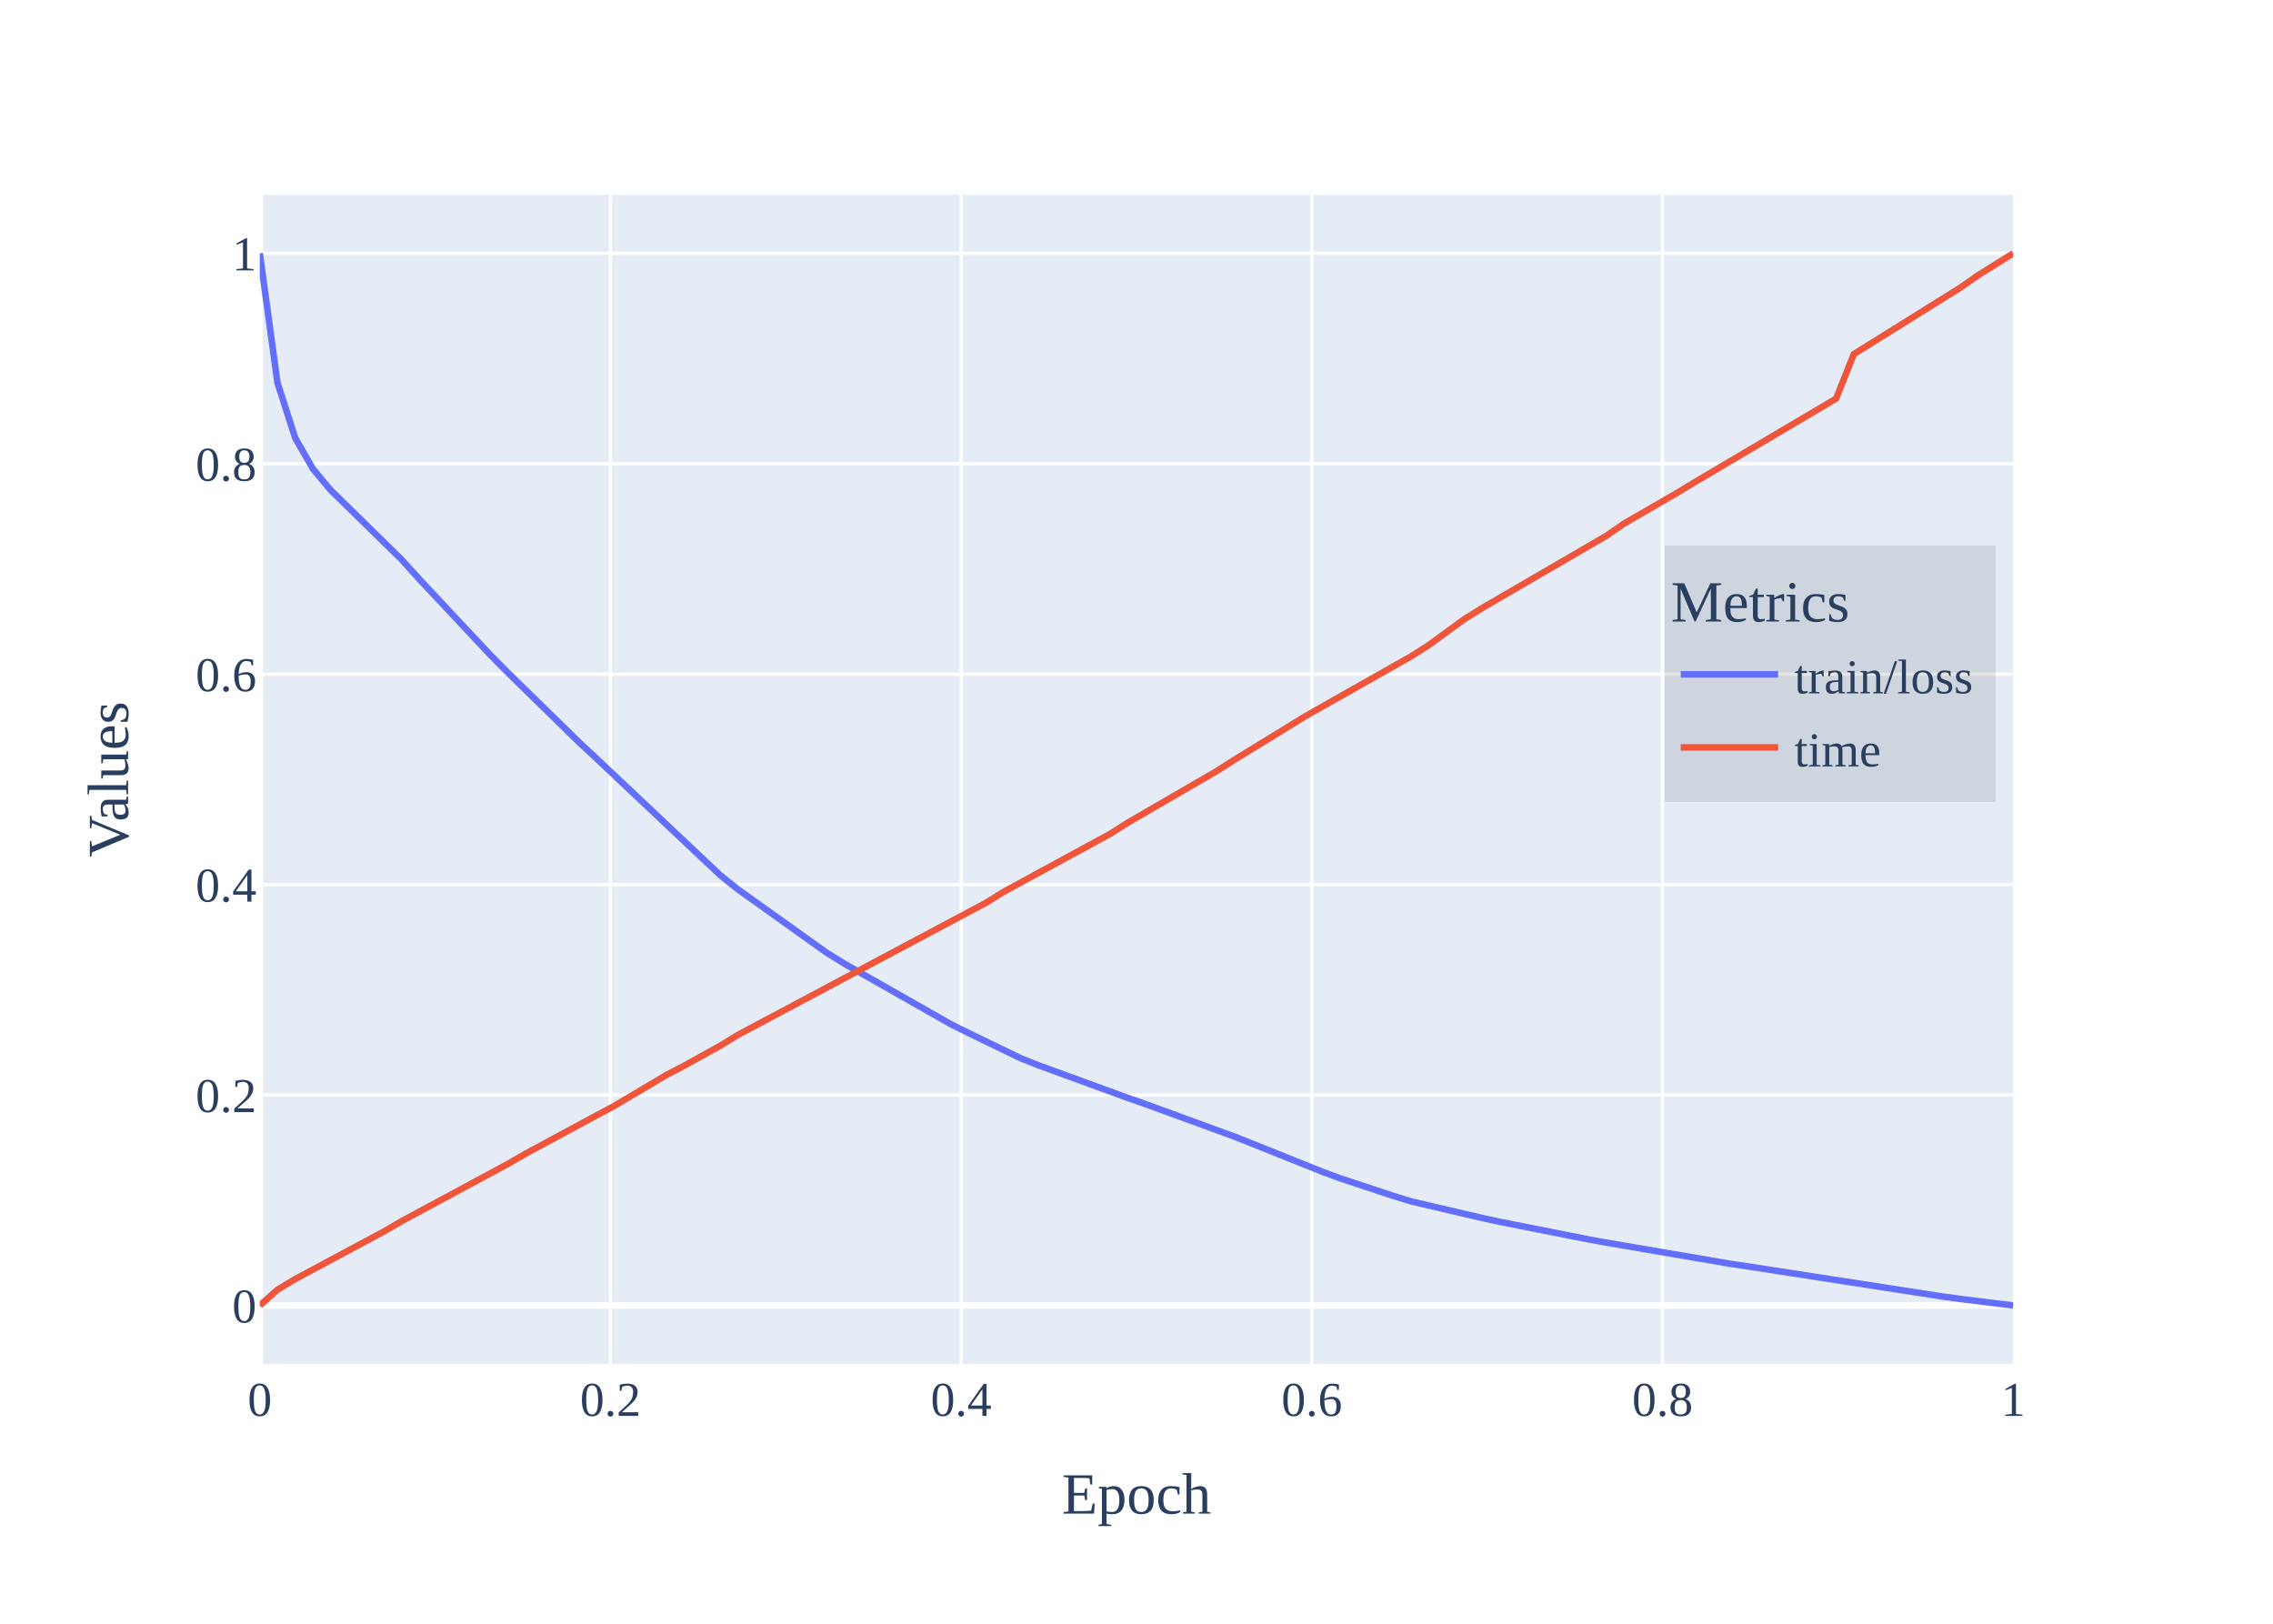
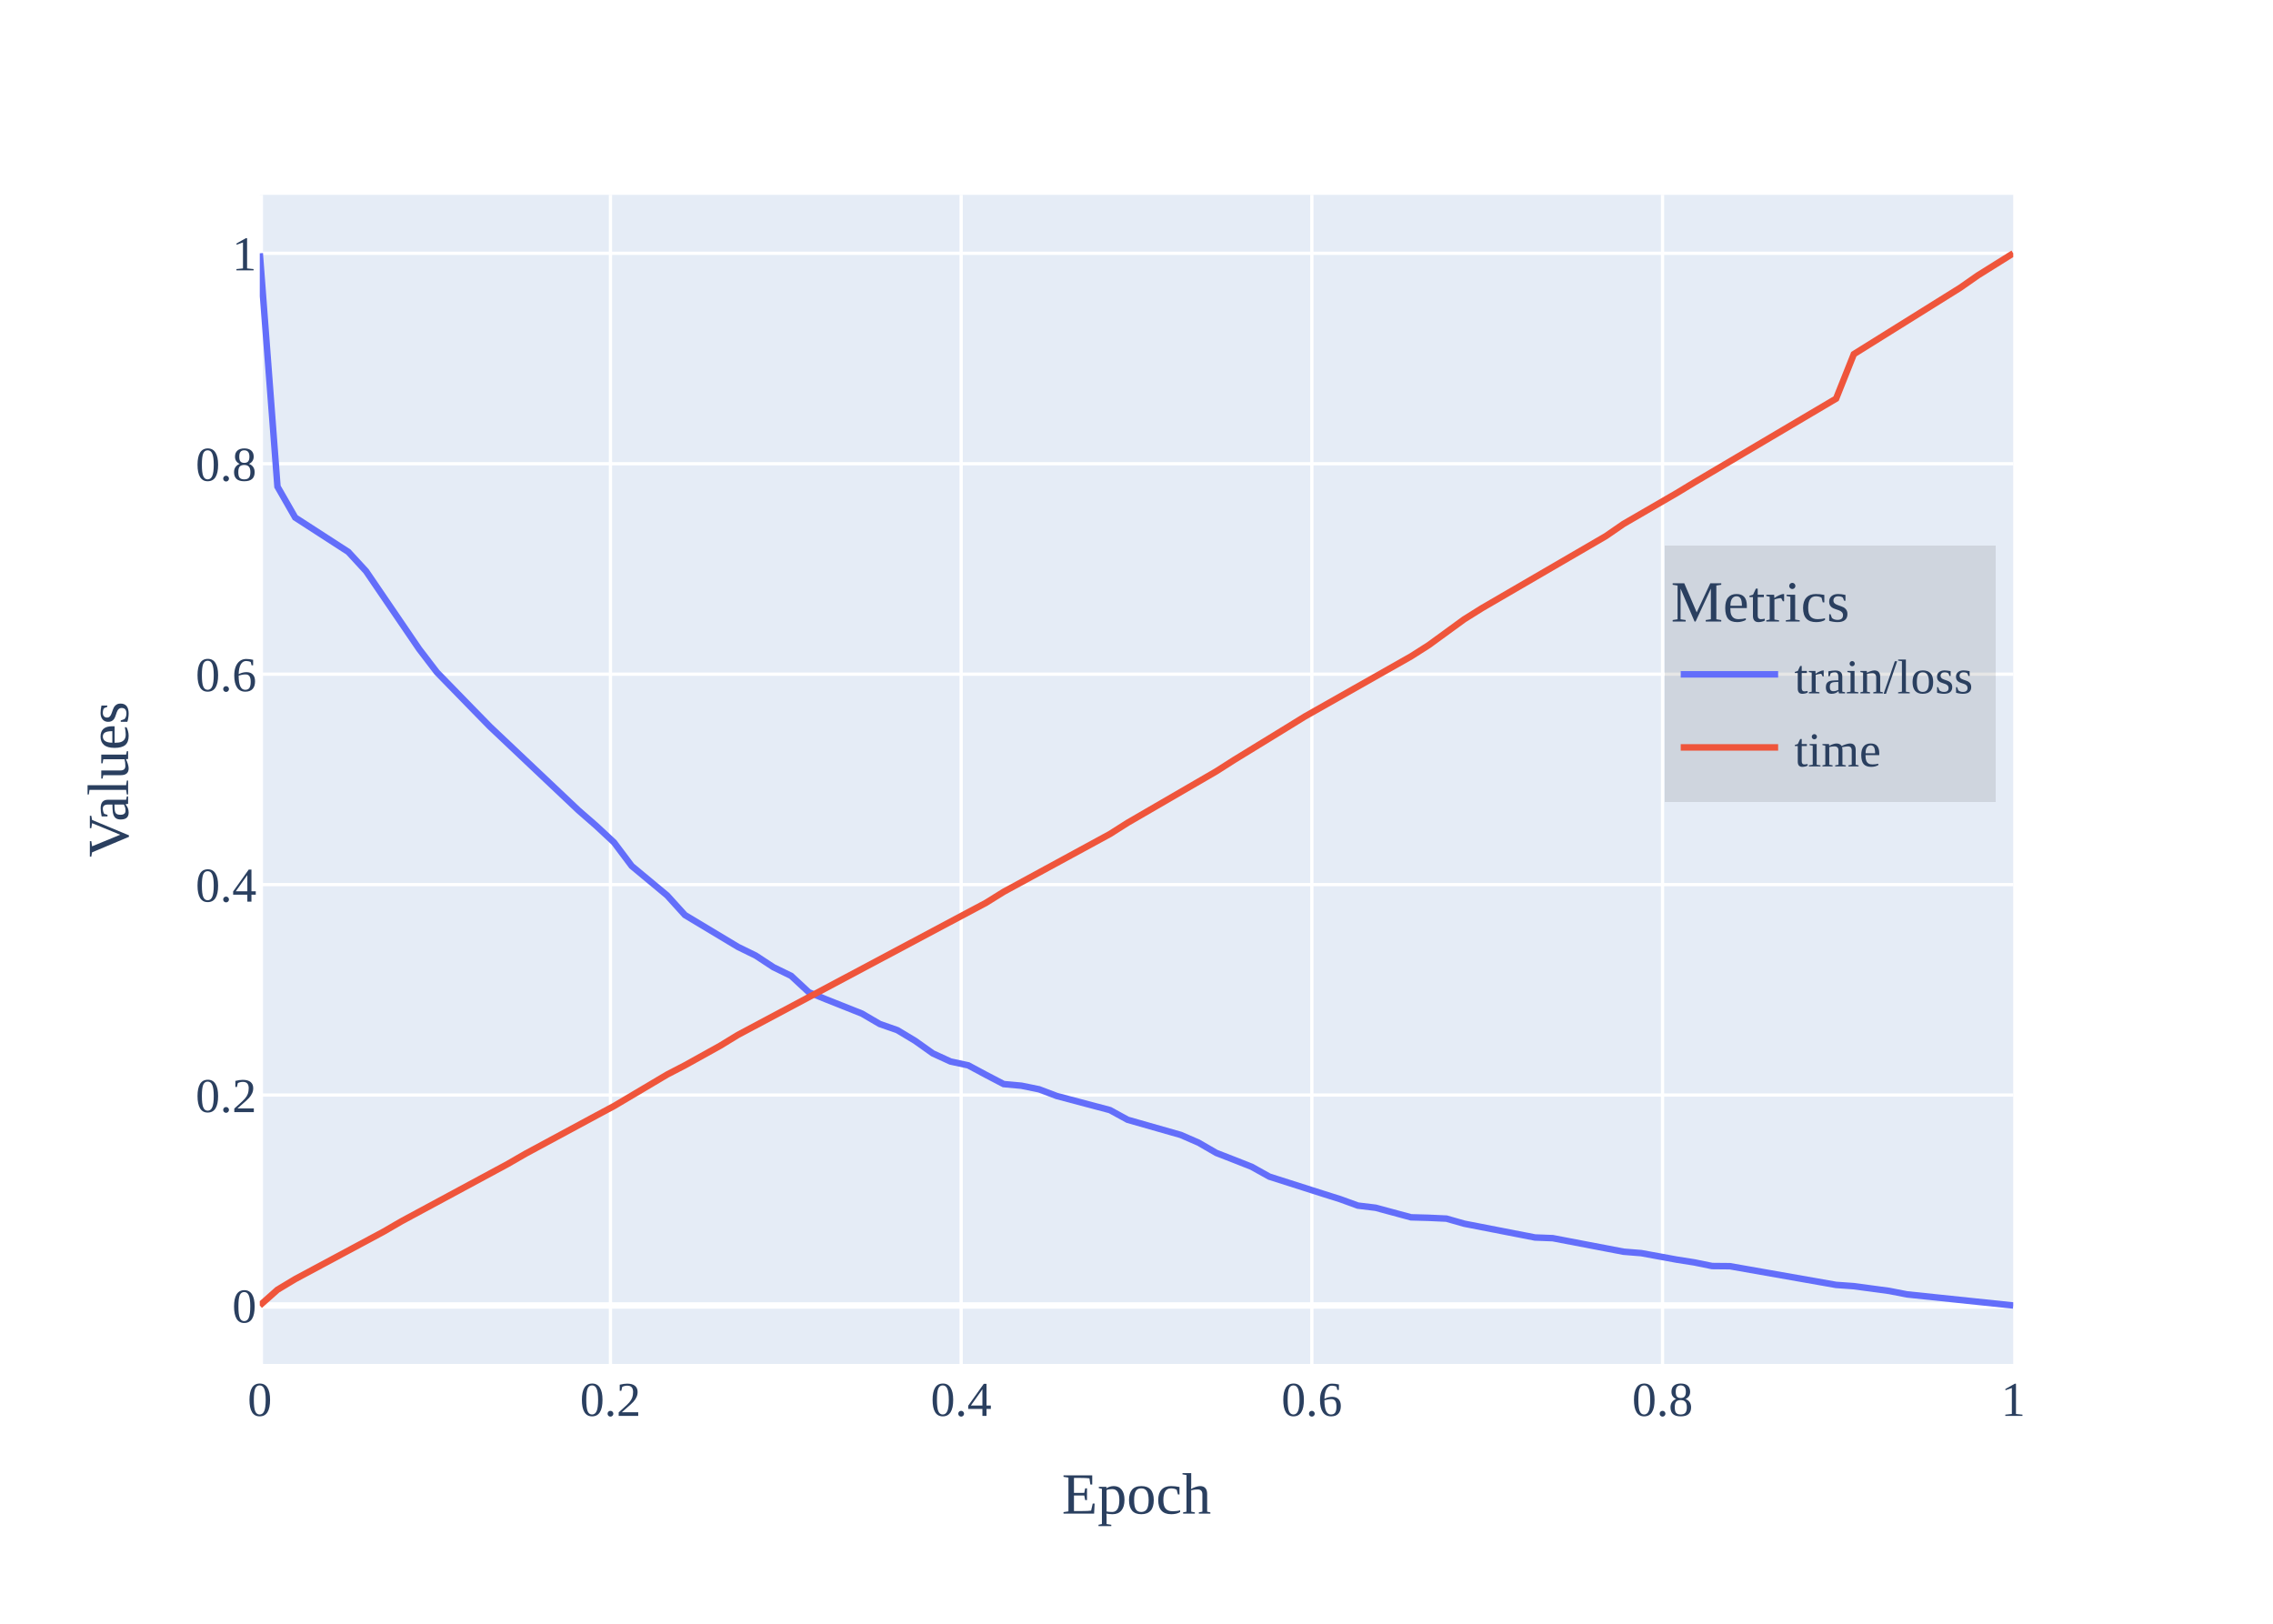
<svg xmlns="http://www.w3.org/2000/svg" class="main-svg" width="700" height="500" style="" viewBox="0 0 700 500">
  <rect x="0" y="0" width="700" height="500" style="fill: rgb(255, 255, 255); fill-opacity: 1;" />
-   <defs id="defs-2d5f13">
+   <defs id="defs-333d49">
    <g class="clips">
-       <clipPath id="clip2d5f13xyplot" class="plotclip">
+       <clipPath id="clip333d49xyplot" class="plotclip">
        <rect width="540" height="360" />
      </clipPath>
-       <clipPath class="axesclip" id="clip2d5f13x">
+       <clipPath class="axesclip" id="clip333d49x">
        <rect x="80" y="0" width="540" height="500" />
      </clipPath>
-       <clipPath class="axesclip" id="clip2d5f13y">
+       <clipPath class="axesclip" id="clip333d49y">
        <rect x="0" y="60" width="700" height="360" />
      </clipPath>
-       <clipPath class="axesclip" id="clip2d5f13xy">
+       <clipPath class="axesclip" id="clip333d49xy">
        <rect x="80" y="60" width="540" height="360" />
      </clipPath>
    </g>
    <g class="gradients" />
    <g class="patterns" />
  </defs>
  <g class="bglayer">
    <rect class="bg" x="80" y="60" width="540" height="360" style="fill: rgb(229, 236, 246); fill-opacity: 1; stroke-width: 0;" />
  </g>
  <g class="layer-below">
    <g class="imagelayer" />
    <g class="shapelayer" />
  </g>
  <g class="cartesianlayer">
    <g class="subplot xy">
      <g class="layer-subplot">
        <g class="shapelayer" />
        <g class="imagelayer" />
      </g>
      <g class="minor-gridlayer">
        <g class="x" />
        <g class="y" />
      </g>
      <g class="gridlayer">
        <g class="x">
          <path class="xgrid crisp" transform="translate(188,0)" d="M0,60v360" style="stroke: rgb(255, 255, 255); stroke-opacity: 1; stroke-width: 1px;" />
          <path class="xgrid crisp" transform="translate(296,0)" d="M0,60v360" style="stroke: rgb(255, 255, 255); stroke-opacity: 1; stroke-width: 1px;" />
          <path class="xgrid crisp" transform="translate(404,0)" d="M0,60v360" style="stroke: rgb(255, 255, 255); stroke-opacity: 1; stroke-width: 1px;" />
          <path class="xgrid crisp" transform="translate(512,0)" d="M0,60v360" style="stroke: rgb(255, 255, 255); stroke-opacity: 1; stroke-width: 1px;" />
        </g>
        <g class="y">
          <path class="ygrid crisp" transform="translate(0,337.2)" d="M80,0h540" style="stroke: rgb(255, 255, 255); stroke-opacity: 1; stroke-width: 1px;" />
          <path class="ygrid crisp" transform="translate(0,272.4)" d="M80,0h540" style="stroke: rgb(255, 255, 255); stroke-opacity: 1; stroke-width: 1px;" />
          <path class="ygrid crisp" transform="translate(0,207.6)" d="M80,0h540" style="stroke: rgb(255, 255, 255); stroke-opacity: 1; stroke-width: 1px;" />
          <path class="ygrid crisp" transform="translate(0,142.8)" d="M80,0h540" style="stroke: rgb(255, 255, 255); stroke-opacity: 1; stroke-width: 1px;" />
          <path class="ygrid crisp" transform="translate(0,78)" d="M80,0h540" style="stroke: rgb(255, 255, 255); stroke-opacity: 1; stroke-width: 1px;" />
        </g>
      </g>
      <g class="zerolinelayer">
        <path class="xzl zl crisp" transform="translate(80,0)" d="M0,60v360" style="stroke: rgb(255, 255, 255); stroke-opacity: 1; stroke-width: 2px;" />
        <path class="yzl zl crisp" transform="translate(0,402)" d="M80,0h540" style="stroke: rgb(255, 255, 255); stroke-opacity: 1; stroke-width: 2px;" />
      </g>
      <g class="layer-between">
        <g class="shapelayer" />
        <g class="imagelayer" />
      </g>
      <path class="xlines-below" />
      <path class="ylines-below" />
      <g class="overlines-below" />
      <g class="xaxislayer-below" />
      <g class="yaxislayer-below" />
      <g class="overaxes-below" />
      <g class="overplot">
-         <g class="xy" transform="translate(80,60)" clip-path="url(#clip2d5f13xyplot)">
+         <g class="xy" transform="translate(80,60)" clip-path="url(#clip333d49xyplot)">
          <g class="scatterlayer mlayer">
-             <g class="trace scatter trace21978a" style="stroke-miterlimit: 2; opacity: 1;">
+             <g class="trace scatter trace882e53" style="stroke-miterlimit: 2; opacity: 1;">
              <g class="fills" />
              <g class="errorbars" />
              <g class="lines">
-                 <path class="js-line" d="M0,18L5.45,57.87L10.91,74.85L16.36,84.37L21.82,90.9L43.64,112.27L49.09,118.3L70.91,141.58L76.36,147.09L98.18,168.42L103.64,173.51L141.82,209.51L147.27,213.88L174.55,233.35L180,236.72L212.73,255.33L218.18,258.05L234.55,265.97L240,268.11L267.27,278.06L272.73,279.97L300,289.93L305.45,292.09L327.27,300.83L332.73,302.84L349.09,308.25L354.55,309.94L376.36,315.04L381.82,316.22L409.09,321.63L414.55,322.62L452.73,329.14L458.18,329.95L518.18,339.23L523.64,339.97L540,342" style="vector-effect: none; fill: none; stroke: rgb(99, 110, 250); stroke-opacity: 1; stroke-width: 2px; opacity: 1;" />
+                 <path class="js-line" d="M0,18L5.45,89.84L10.91,99.37L27.27,109.95L32.73,115.88L49.09,139.87L54.55,147.01L65.45,158.2L70.91,163.78L98.18,189.56L103.64,194.32L109.09,199.4L114.55,206.67L125.45,215.73L130.91,221.75L147.27,231.58L152.73,234.25L158.18,237.83L163.64,240.49L169.09,245.55L174.55,247.79L185.45,252.12L190.91,255.31L196.36,257.22L201.82,260.5L207.27,264.37L212.73,266.87L218.18,268.05L223.64,270.98L229.09,273.82L234.55,274.32L240,275.43L245.45,277.49L261.82,281.83L267.27,284.81L283.64,289.48L289.09,291.85L294.55,295.01L300,297.13L305.45,299.28L310.91,302.32L327.27,307.54L332.73,309.26L338.18,311.24L343.64,311.9L354.55,314.85L360,315L365.45,315.25L370.91,316.81L392.73,321.06L398.18,321.27L420,325.44L425.45,325.88L436.36,327.88L441.82,328.74L447.27,329.85L452.73,329.9L485.45,335.66L490.91,336.05L501.82,337.52L507.27,338.58L540,342" style="vector-effect: none; fill: none; stroke: rgb(99, 110, 250); stroke-opacity: 1; stroke-width: 2px; opacity: 1;" />
              </g>
              <g class="points" />
              <g class="text" />
            </g>
-             <g class="trace scatter trace9db95f" style="stroke-miterlimit: 2; opacity: 1;">
+             <g class="trace scatter traceb58f01" style="stroke-miterlimit: 2; opacity: 1;">
              <g class="fills" />
              <g class="errorbars" />
              <g class="lines">
                <path class="js-line" d="M0,342L5.45,337.15L10.91,333.87L38.18,319.24L43.64,316.07L76.36,298.43L81.82,295.28L103.64,283.51L109.09,280.59L125.45,270.89L130.91,268.06L141.82,262L147.27,258.67L223.64,218.01L229.09,214.62L261.82,196.82L267.27,193.36L294.55,177.53L300,174.05L316.36,164.02L321.82,160.65L354.55,142.12L360,138.65L370.91,130.7L376.36,127.29L414.55,105.08L420,101.32L436.36,91.84L441.82,88.53L485.45,62.75L490.91,49.05L523.64,28.63L529.09,24.82L540,18" style="vector-effect: none; fill: none; stroke: rgb(239, 85, 59); stroke-opacity: 1; stroke-width: 2px; opacity: 1;" />
              </g>
              <g class="points" />
              <g class="text" />
            </g>
          </g>
        </g>
      </g>
      <path class="xlines-above crisp" d="M0,0" style="fill: none;" />
      <path class="ylines-above crisp" d="M0,0" style="fill: none;" />
      <g class="overlines-above" />
      <g class="xaxislayer-above">
        <g class="xtick">
          <text text-anchor="middle" x="0" y="436" transform="translate(80,0)" style="font-family: 'Times New Roman'; font-size: 15px; fill: rgb(42, 63, 95); fill-opacity: 1; white-space: pre; opacity: 1;">0</text>
        </g>
        <g class="xtick">
          <text text-anchor="middle" x="0" y="436" style="font-family: 'Times New Roman'; font-size: 15px; fill: rgb(42, 63, 95); fill-opacity: 1; white-space: pre; opacity: 1;" transform="translate(188,0)">0.2</text>
        </g>
        <g class="xtick">
          <text text-anchor="middle" x="0" y="436" style="font-family: 'Times New Roman'; font-size: 15px; fill: rgb(42, 63, 95); fill-opacity: 1; white-space: pre; opacity: 1;" transform="translate(296,0)">0.4</text>
        </g>
        <g class="xtick">
          <text text-anchor="middle" x="0" y="436" style="font-family: 'Times New Roman'; font-size: 15px; fill: rgb(42, 63, 95); fill-opacity: 1; white-space: pre; opacity: 1;" transform="translate(404,0)">0.6</text>
        </g>
        <g class="xtick">
          <text text-anchor="middle" x="0" y="436" style="font-family: 'Times New Roman'; font-size: 15px; fill: rgb(42, 63, 95); fill-opacity: 1; white-space: pre; opacity: 1;" transform="translate(512,0)">0.8</text>
        </g>
        <g class="xtick">
          <text text-anchor="middle" x="0" y="436" style="font-family: 'Times New Roman'; font-size: 15px; fill: rgb(42, 63, 95); fill-opacity: 1; white-space: pre; opacity: 1;" transform="translate(620,0)">1</text>
        </g>
      </g>
      <g class="yaxislayer-above">
        <g class="ytick">
          <text text-anchor="end" x="79" y="5.25" transform="translate(0,402)" style="font-family: 'Times New Roman'; font-size: 15px; fill: rgb(42, 63, 95); fill-opacity: 1; white-space: pre; opacity: 1;">0</text>
        </g>
        <g class="ytick">
          <text text-anchor="end" x="79" y="5.25" style="font-family: 'Times New Roman'; font-size: 15px; fill: rgb(42, 63, 95); fill-opacity: 1; white-space: pre; opacity: 1;" transform="translate(0,337.2)">0.2</text>
        </g>
        <g class="ytick">
          <text text-anchor="end" x="79" y="5.25" style="font-family: 'Times New Roman'; font-size: 15px; fill: rgb(42, 63, 95); fill-opacity: 1; white-space: pre; opacity: 1;" transform="translate(0,272.4)">0.4</text>
        </g>
        <g class="ytick">
          <text text-anchor="end" x="79" y="5.25" style="font-family: 'Times New Roman'; font-size: 15px; fill: rgb(42, 63, 95); fill-opacity: 1; white-space: pre; opacity: 1;" transform="translate(0,207.6)">0.6</text>
        </g>
        <g class="ytick">
          <text text-anchor="end" x="79" y="5.25" style="font-family: 'Times New Roman'; font-size: 15px; fill: rgb(42, 63, 95); fill-opacity: 1; white-space: pre; opacity: 1;" transform="translate(0,142.8)">0.8</text>
        </g>
        <g class="ytick">
          <text text-anchor="end" x="79" y="5.25" style="font-family: 'Times New Roman'; font-size: 15px; fill: rgb(42, 63, 95); fill-opacity: 1; white-space: pre; opacity: 1;" transform="translate(0,78)">1</text>
        </g>
      </g>
      <g class="overaxes-above" />
    </g>
  </g>
  <g class="polarlayer" />
  <g class="smithlayer" />
  <g class="ternarylayer" />
  <g class="geolayer" />
  <g class="funnelarealayer" />
  <g class="pielayer" />
  <g class="iciclelayer" />
  <g class="treemaplayer" />
  <g class="sunburstlayer" />
  <g class="glimages" />
-   <defs id="topdefs-2d5f13">
+   <defs id="topdefs-333d49">
    <g class="clips" />
-     <clipPath id="legend2d5f13">
+     <clipPath id="legend333d49">
      <rect width="102" height="79" x="0" y="0" />
    </clipPath>
  </defs>
  <g class="layer-above">
    <g class="imagelayer" />
    <g class="shapelayer" />
  </g>
  <g class="infolayer">
    <g class="legend" pointer-events="all" transform="translate(512.6,168)">
      <rect class="bg" shape-rendering="crispEdges" style="stroke: rgb(68, 68, 68); stroke-opacity: 1; fill: rgb(0, 0, 0); fill-opacity: 0.1; stroke-width: 0px;" width="102" height="79" x="0" y="0" />
-       <g class="scrollbox" transform="" clip-path="url(#legend2d5f13)">
+       <g class="scrollbox" transform="" clip-path="url(#legend333d49)">
        <text class="legendtitletext" text-anchor="start" x="2" y="23.4" style="font-family: 'Times New Roman'; font-size: 18px; fill: rgb(42, 63, 95); fill-opacity: 1; white-space: pre;">Metrics</text>
        <g class="groups" transform="">
          <g class="traces" transform="translate(0,39.65)" style="opacity: 1;">
            <text class="legendtext" text-anchor="start" x="40" y="5.85" style="font-family: 'Times New Roman'; font-size: 15px; fill: rgb(42, 63, 95); fill-opacity: 1; white-space: pre;">train/loss</text>
            <g class="layers" style="opacity: 1;">
              <g class="legendfill" />
              <g class="legendlines">
                <path class="js-line" d="M5,0h30" style="fill: none; stroke: rgb(99, 110, 250); stroke-opacity: 1; stroke-width: 2px;" />
              </g>
              <g class="legendsymbols">
                <g class="legendpoints" />
              </g>
            </g>
            <rect class="legendtoggle" x="0" y="-11.25" width="96.172" height="22.5" style="fill: rgb(0, 0, 0); fill-opacity: 0;" />
          </g>
        </g>
        <g class="groups" transform="">
          <g class="traces" transform="translate(0,62.15)" style="opacity: 1;">
            <text class="legendtext" text-anchor="start" x="40" y="5.85" style="font-family: 'Times New Roman'; font-size: 15px; fill: rgb(42, 63, 95); fill-opacity: 1; white-space: pre;">time</text>
            <g class="layers" style="opacity: 1;">
              <g class="legendfill" />
              <g class="legendlines">
                <path class="js-line" d="M5,0h30" style="fill: none; stroke: rgb(239, 85, 59); stroke-opacity: 1; stroke-width: 2px;" />
              </g>
              <g class="legendsymbols">
                <g class="legendpoints" />
              </g>
            </g>
            <rect class="legendtoggle" x="0" y="-11.25" width="96.172" height="22.5" style="fill: rgb(0, 0, 0); fill-opacity: 0;" />
          </g>
        </g>
      </g>
      <rect class="scrollbar" rx="20" ry="3" width="0" height="0" style="fill: rgb(128, 139, 164); fill-opacity: 1;" x="0" y="0" />
    </g>
    <g class="g-gtitle" />
    <g class="g-xtitle">
      <text class="xtitle" x="350" y="466.1" text-anchor="middle" style="opacity: 1; font-family: 'Times New Roman'; font-size: 18px; fill: rgb(42, 63, 95); fill-opacity: 1; white-space: pre;">Epoch</text>
    </g>
    <g class="g-ytitle">
      <text class="ytitle" transform="rotate(-90,39.45,240)" x="39.45" y="240" text-anchor="middle" style="opacity: 1; font-family: 'Times New Roman'; font-size: 18px; fill: rgb(42, 63, 95); fill-opacity: 1; white-space: pre;">Values</text>
    </g>
  </g>
</svg>
